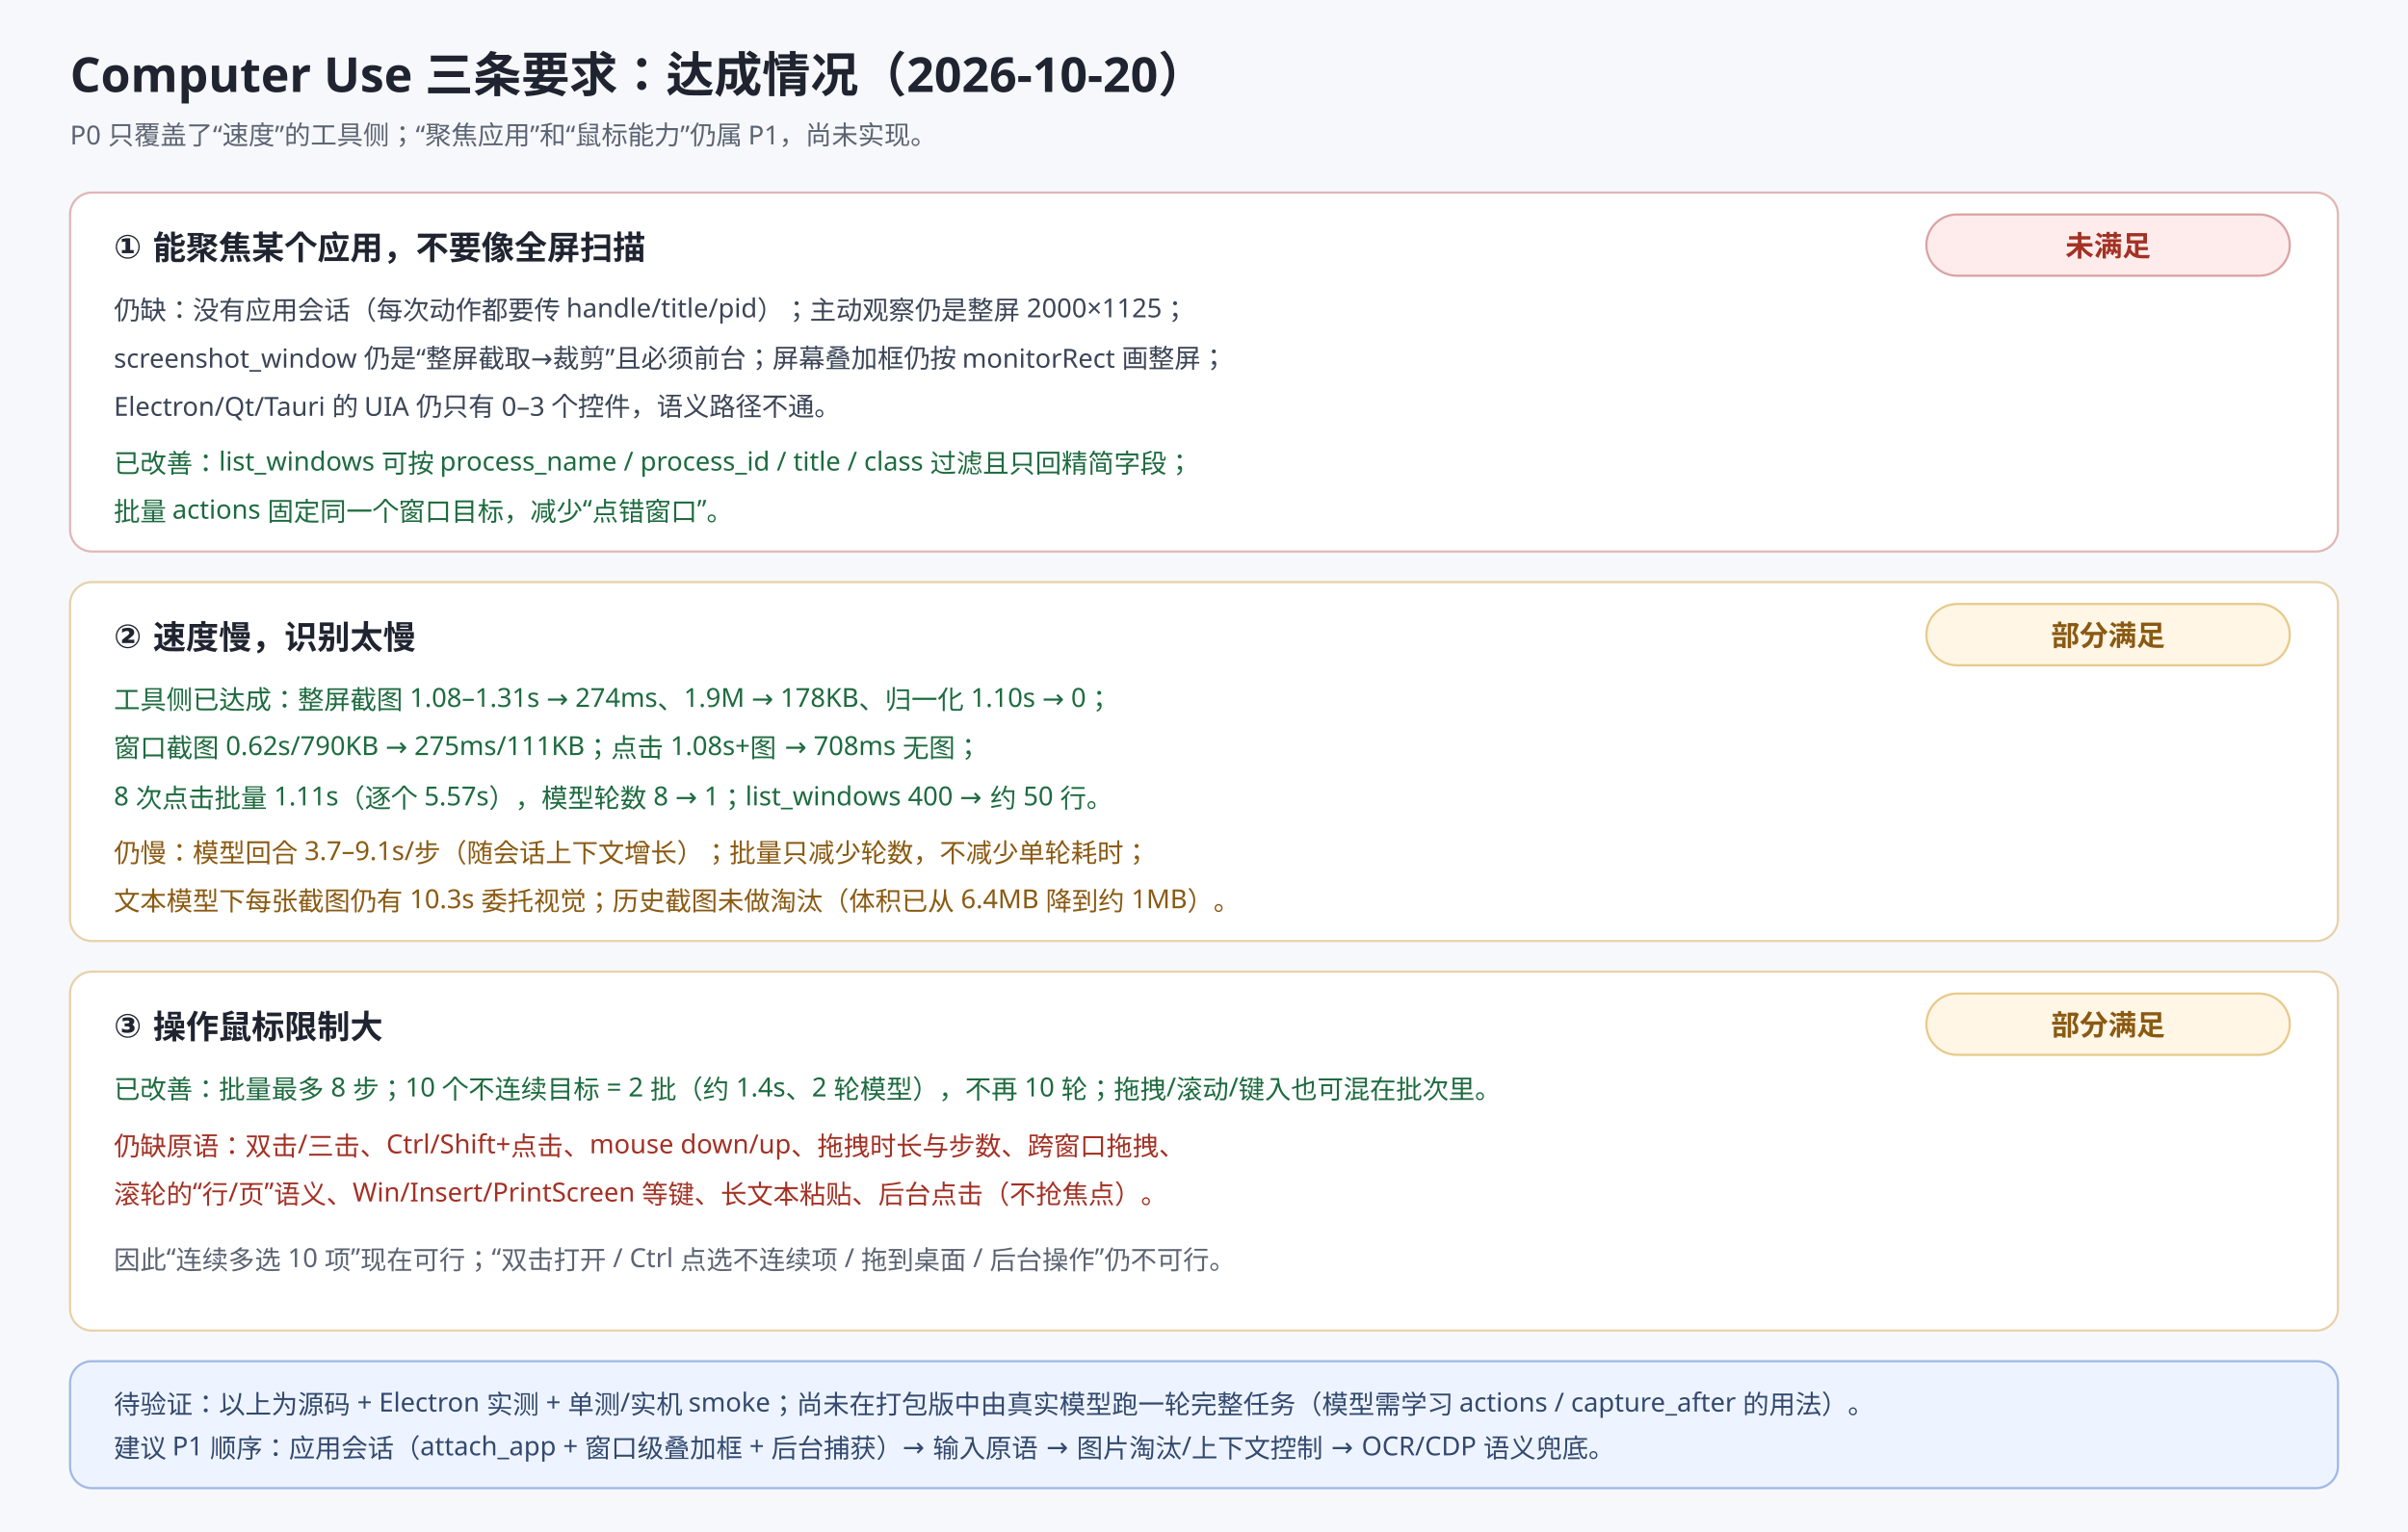
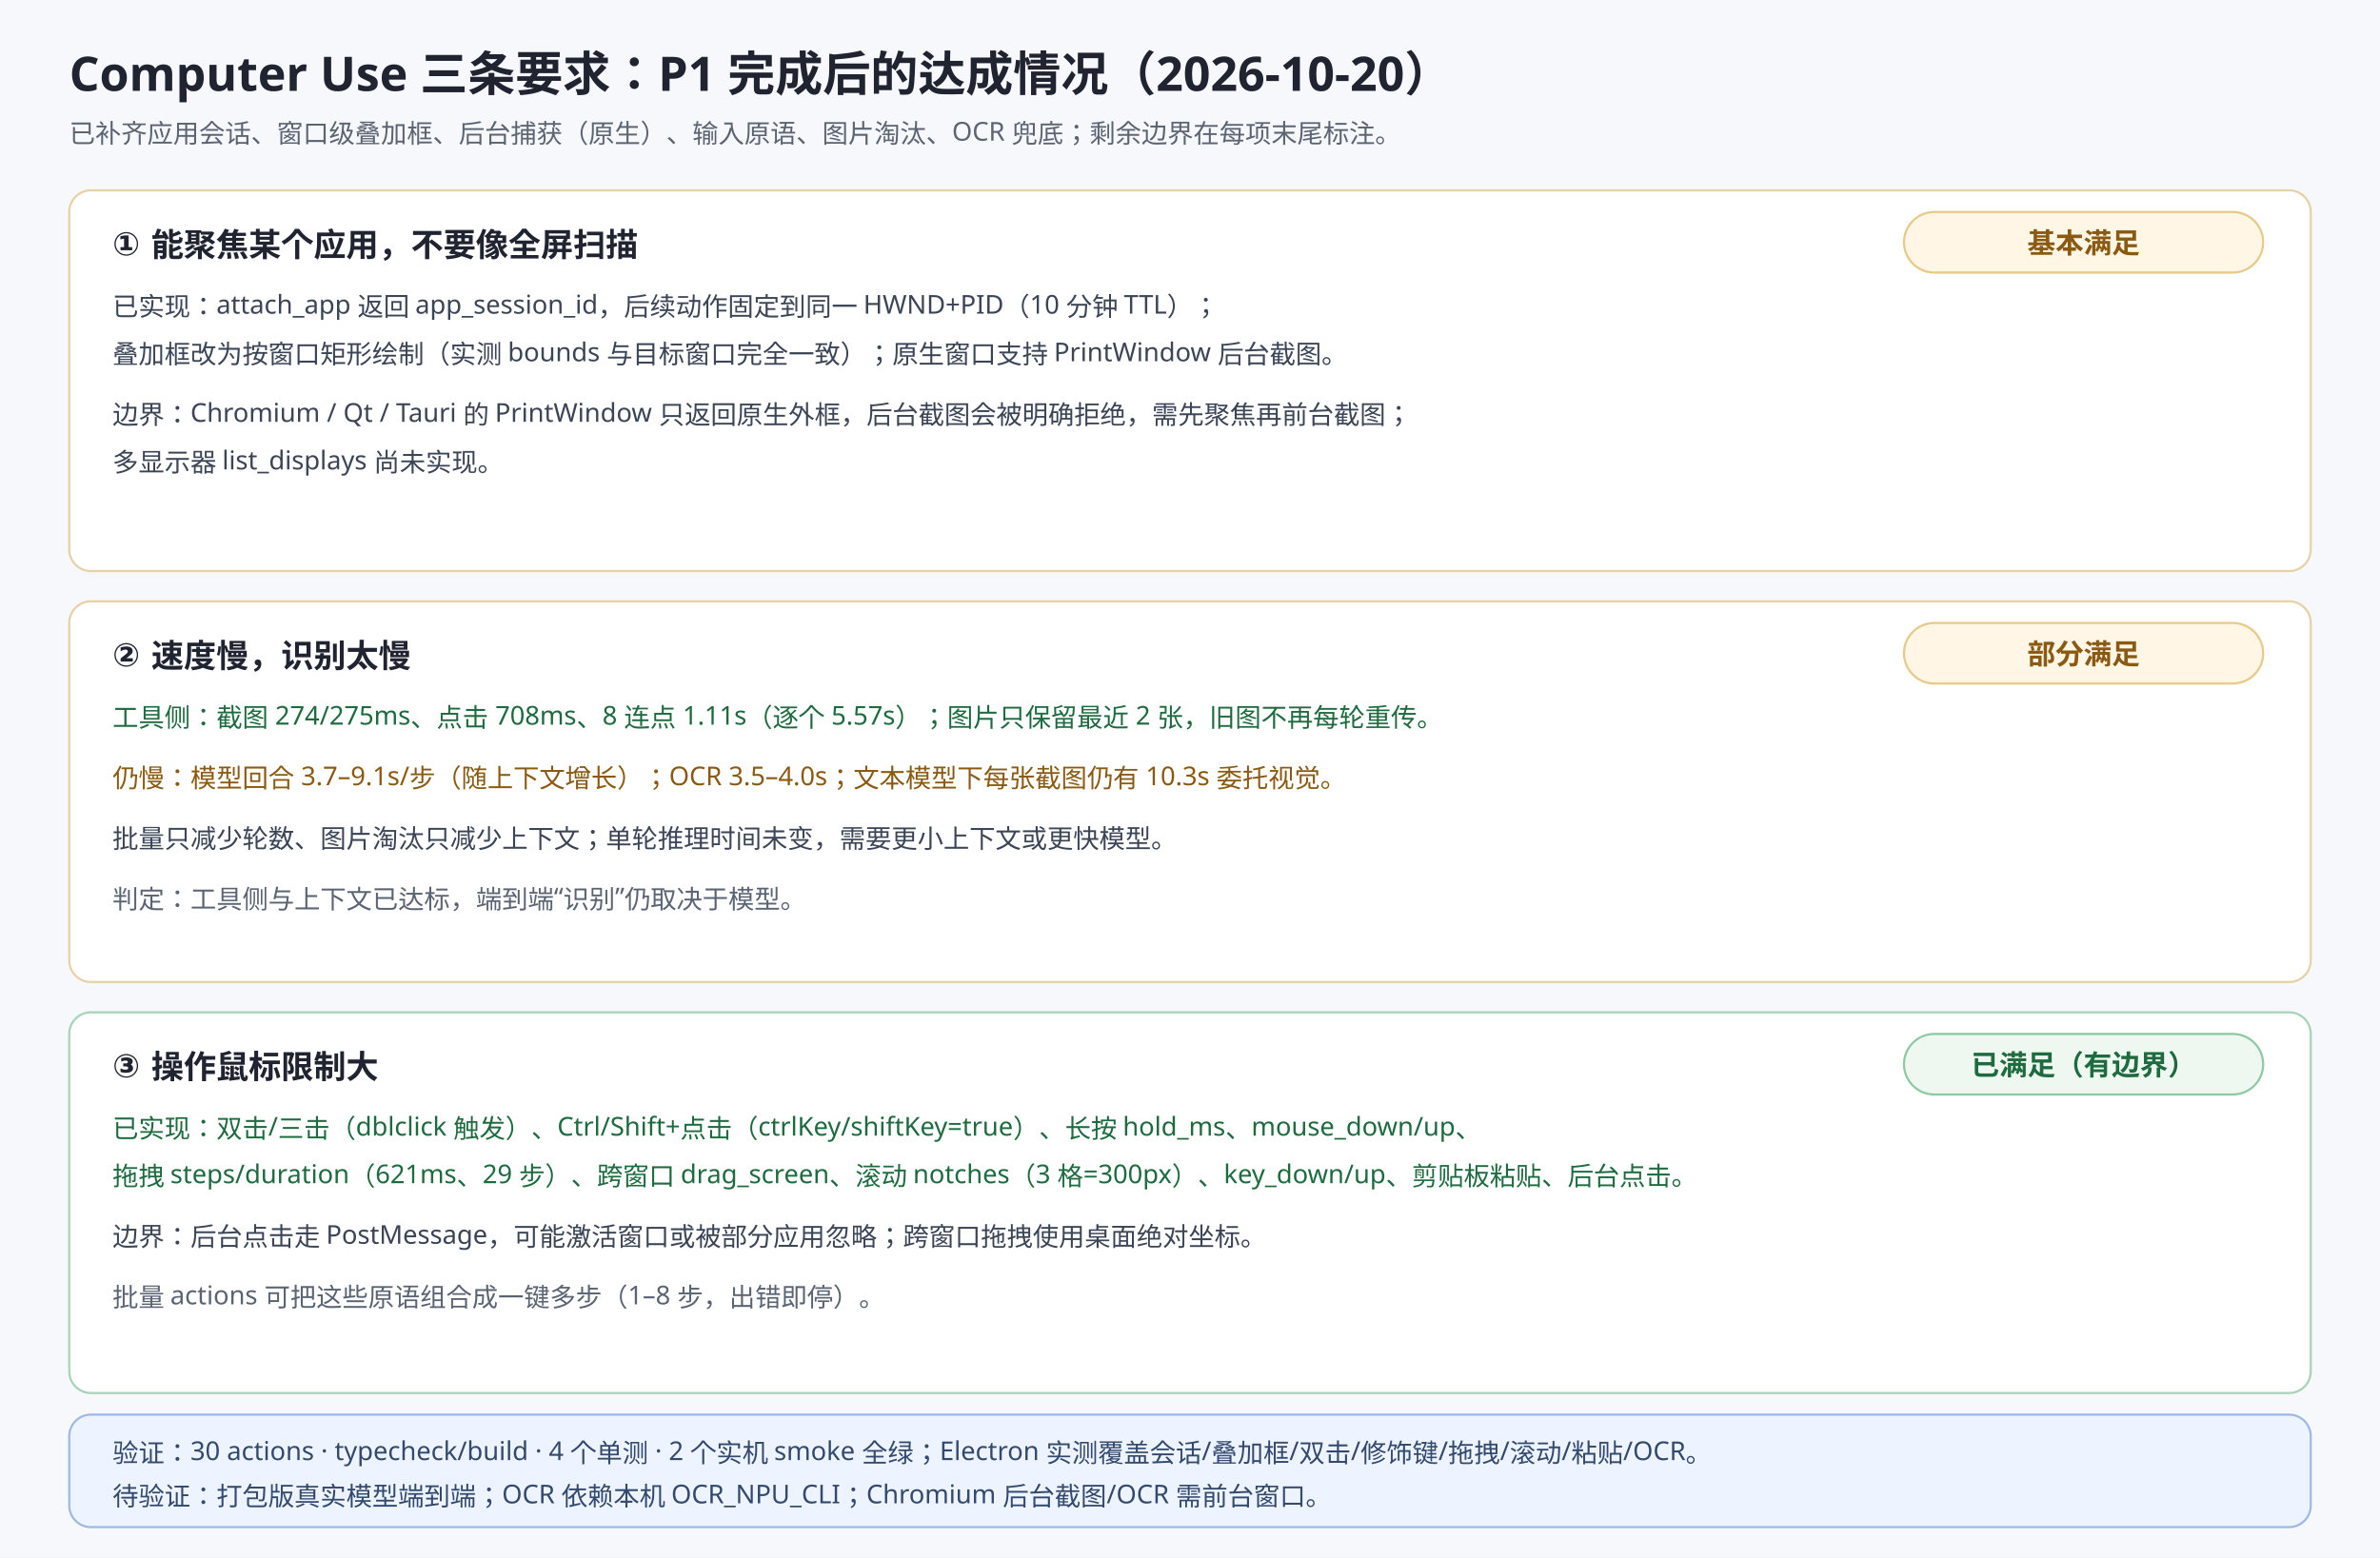
- <svg xmlns="http://www.w3.org/2000/svg" width="1100" height="700" viewBox="0 0 1100 700" font-family="Segoe UI, Microsoft YaHei, sans-serif">
-   <rect x="0" y="0" width="1100" height="700" fill="#f7f8fb" />
-   <text x="32" y="42" font-size="22" font-weight="700" fill="#1f2430">Computer Use 三条要求：达成情况（2026-10-20）</text>
-   <text x="32" y="66" font-size="12" fill="#5b6472">P0 只覆盖了“速度”的工具侧；“聚焦应用”和“鼠标能力”仍属 P1，尚未实现。</text>
-   <rect x="32" y="88" width="1036" height="164" rx="10" fill="#ffffff" stroke="#e2b6b6" />
+ <svg xmlns="http://www.w3.org/2000/svg" width="1100" height="720" viewBox="0 0 1100 720" font-family="Segoe UI, Microsoft YaHei, sans-serif">
+   <rect x="0" y="0" width="1100" height="720" fill="#f7f8fb" />
+   <text x="32" y="42" font-size="22" font-weight="700" fill="#1f2430">Computer Use 三条要求：P1 完成后的达成情况（2026-10-20）</text>
+   <text x="32" y="66" font-size="12" fill="#5b6472">已补齐应用会话、窗口级叠加框、后台捕获（原生）、输入原语、图片淘汰、OCR 兜底；剩余边界在每项末尾标注。</text>
+   <rect x="32" y="88" width="1036" height="176" rx="10" fill="#ffffff" stroke="#e8d1a8" />
  <text x="52" y="118" font-size="15" font-weight="700" fill="#1f2430">① 能聚焦某个应用，不要像全屏扫描</text>
-   <rect x="880" y="98" width="166" height="28" rx="14" fill="#fdeceb" stroke="#d9a3a3" />
-   <text x="963" y="117" font-size="13" font-weight="700" fill="#a33124" text-anchor="middle">未满足</text>
+   <rect x="880" y="98" width="166" height="28" rx="14" fill="#fff6e6" stroke="#e8c98a" />
+   <text x="963" y="117" font-size="13" font-weight="700" fill="#8a5a12" text-anchor="middle">基本满足</text>
  <g font-size="12" fill="#3b4556">
-     <text x="52" y="146">仍缺：没有应用会话（每次动作都要传 handle/title/pid）；主动观察仍是整屏 2000×1125；</text>
-     <text x="52" y="168">screenshot_window 仍是“整屏截取→裁剪”且必须前台；屏幕叠加框仍按 monitorRect 画整屏；</text>
-     <text x="52" y="190">Electron/Qt/Tauri 的 UIA 仍只有 0–3 个控件，语义路径不通。</text>
-     <text x="52" y="216" fill="#1d6b3f">已改善：list_windows 可按 process_name / process_id / title / class 过滤且只回精简字段；</text>
-     <text x="52" y="238" fill="#1d6b3f">批量 actions 固定同一个窗口目标，减少“点错窗口”。</text>
+     <text x="52" y="146">已实现：attach_app 返回 app_session_id，后续动作固定到同一 HWND+PID（10 分钟 TTL）；</text>
+     <text x="52" y="168">叠加框改为按窗口矩形绘制（实测 bounds 与目标窗口完全一致）；原生窗口支持 PrintWindow 后台截图。</text>
+     <text x="52" y="196">边界：Chromium / Qt / Tauri 的 PrintWindow 只返回原生外框，后台截图会被明确拒绝，需先聚焦再前台截图；</text>
+     <text x="52" y="218">多显示器 list_displays 尚未实现。</text>
  </g>
-   <rect x="32" y="266" width="1036" height="164" rx="10" fill="#ffffff" stroke="#e8d1a8" />
-   <text x="52" y="296" font-size="15" font-weight="700" fill="#1f2430">② 速度慢，识别太慢</text>
-   <rect x="880" y="276" width="166" height="28" rx="14" fill="#fff6e6" stroke="#e8c98a" />
-   <text x="963" y="295" font-size="13" font-weight="700" fill="#8a5a12" text-anchor="middle">部分满足</text>
+   <rect x="32" y="278" width="1036" height="176" rx="10" fill="#ffffff" stroke="#e8d1a8" />
+   <text x="52" y="308" font-size="15" font-weight="700" fill="#1f2430">② 速度慢，识别太慢</text>
+   <rect x="880" y="288" width="166" height="28" rx="14" fill="#fff6e6" stroke="#e8c98a" />
+   <text x="963" y="307" font-size="13" font-weight="700" fill="#8a5a12" text-anchor="middle">部分满足</text>
  <g font-size="12" fill="#3b4556">
-     <text x="52" y="324" fill="#1d6b3f">工具侧已达成：整屏截图 1.08–1.31s → 274ms、1.9M → 178KB、归一化 1.10s → 0；</text>
-     <text x="52" y="346" fill="#1d6b3f">窗口截图 0.62s/790KB → 275ms/111KB；点击 1.08s+图 → 708ms 无图；</text>
-     <text x="52" y="368" fill="#1d6b3f">8 次点击批量 1.11s（逐个 5.57s），模型轮数 8 → 1；list_windows 400 → 约 50 行。</text>
-     <text x="52" y="394" fill="#8a5a12">仍慢：模型回合 3.7–9.1s/步（随会话上下文增长）；批量只减少轮数，不减少单轮耗时；</text>
-     <text x="52" y="416" fill="#8a5a12">文本模型下每张截图仍有 10.3s 委托视觉；历史截图未做淘汰（体积已从 6.4MB 降到约 1MB）。</text>
+     <text x="52" y="336" fill="#1d6b3f">工具侧：截图 274/275ms、点击 708ms、8 连点 1.11s（逐个 5.57s）；图片只保留最近 2 张，旧图不再每轮重传。</text>
+     <text x="52" y="364" fill="#8a5a12">仍慢：模型回合 3.7–9.1s/步（随上下文增长）；OCR 3.5–4.0s；文本模型下每张截图仍有 10.3s 委托视觉。</text>
+     <text x="52" y="392">批量只减少轮数、图片淘汰只减少上下文；单轮推理时间未变，需要更小上下文或更快模型。</text>
+     <text x="52" y="420" fill="#5b6472">判定：工具侧与上下文已达标，端到端“识别”仍取决于模型。</text>
  </g>
-   <rect x="32" y="444" width="1036" height="164" rx="10" fill="#ffffff" stroke="#e8d1a8" />
-   <text x="52" y="474" font-size="15" font-weight="700" fill="#1f2430">③ 操作鼠标限制大</text>
-   <rect x="880" y="454" width="166" height="28" rx="14" fill="#fff6e6" stroke="#e8c98a" />
-   <text x="963" y="473" font-size="13" font-weight="700" fill="#8a5a12" text-anchor="middle">部分满足</text>
+   <rect x="32" y="468" width="1036" height="176" rx="10" fill="#ffffff" stroke="#a9d3b8" />
+   <text x="52" y="498" font-size="15" font-weight="700" fill="#1f2430">③ 操作鼠标限制大</text>
+   <rect x="880" y="478" width="166" height="28" rx="14" fill="#eef8f1" stroke="#8fc9a4" />
+   <text x="963" y="497" font-size="13" font-weight="700" fill="#1d6b3f" text-anchor="middle">已满足（有边界）</text>
  <g font-size="12" fill="#3b4556">
-     <text x="52" y="502" fill="#1d6b3f">已改善：批量最多 8 步；10 个不连续目标 = 2 批（约 1.4s、2 轮模型），不再 10 轮；拖拽/滚动/键入也可混在批次里。</text>
-     <text x="52" y="528" fill="#a33124">仍缺原语：双击/三击、Ctrl/Shift+点击、mouse down/up、拖拽时长与步数、跨窗口拖拽、</text>
-     <text x="52" y="550" fill="#a33124">滚轮的“行/页”语义、Win/Insert/PrintScreen 等键、长文本粘贴、后台点击（不抢焦点）。</text>
-     <text x="52" y="580" fill="#5b6472">因此“连续多选 10 项”现在可行；“双击打开 / Ctrl 点选不连续项 / 拖到桌面 / 后台操作”仍不可行。</text>
+     <text x="52" y="526" fill="#1d6b3f">已实现：双击/三击（dblclick 触发）、Ctrl/Shift+点击（ctrlKey/shiftKey=true）、长按 hold_ms、mouse_down/up、</text>
+     <text x="52" y="548" fill="#1d6b3f">拖拽 steps/duration（621ms、29 步）、跨窗口 drag_screen、滚动 notches（3 格=300px）、key_down/up、剪贴板粘贴、后台点击。</text>
+     <text x="52" y="576">边界：后台点击走 PostMessage，可能激活窗口或被部分应用忽略；跨窗口拖拽使用桌面绝对坐标。</text>
+     <text x="52" y="604" fill="#5b6472">批量 actions 可把这些原语组合成一键多步（1–8 步，出错即停）。</text>
  </g>
-   <rect x="32" y="622" width="1036" height="58" rx="10" fill="#eef4ff" stroke="#9fb8e8" />
-   <text x="52" y="646" font-size="12" fill="#33496e">待验证：以上为源码 + Electron 实测 + 单测/实机 smoke；尚未在打包版中由真实模型跑一轮完整任务（模型需学习 actions / capture_after 的用法）。</text>
-   <text x="52" y="666" font-size="12" fill="#33496e">建议 P1 顺序：应用会话（attach_app + 窗口级叠加框 + 后台捕获）→ 输入原语 → 图片淘汰/上下文控制 → OCR/CDP 语义兜底。</text>
+   <rect x="32" y="654" width="1036" height="52" rx="10" fill="#eef4ff" stroke="#9fb8e8" />
+   <text x="52" y="676" font-size="12" fill="#33496e">验证：30 actions · typecheck/build · 4 个单测 · 2 个实机 smoke 全绿；Electron 实测覆盖会话/叠加框/双击/修饰键/拖拽/滚动/粘贴/OCR。</text>
+   <text x="52" y="696" font-size="12" fill="#33496e">待验证：打包版真实模型端到端；OCR 依赖本机 OCR_NPU_CLI；Chromium 后台截图/OCR 需前台窗口。</text>
</svg>
